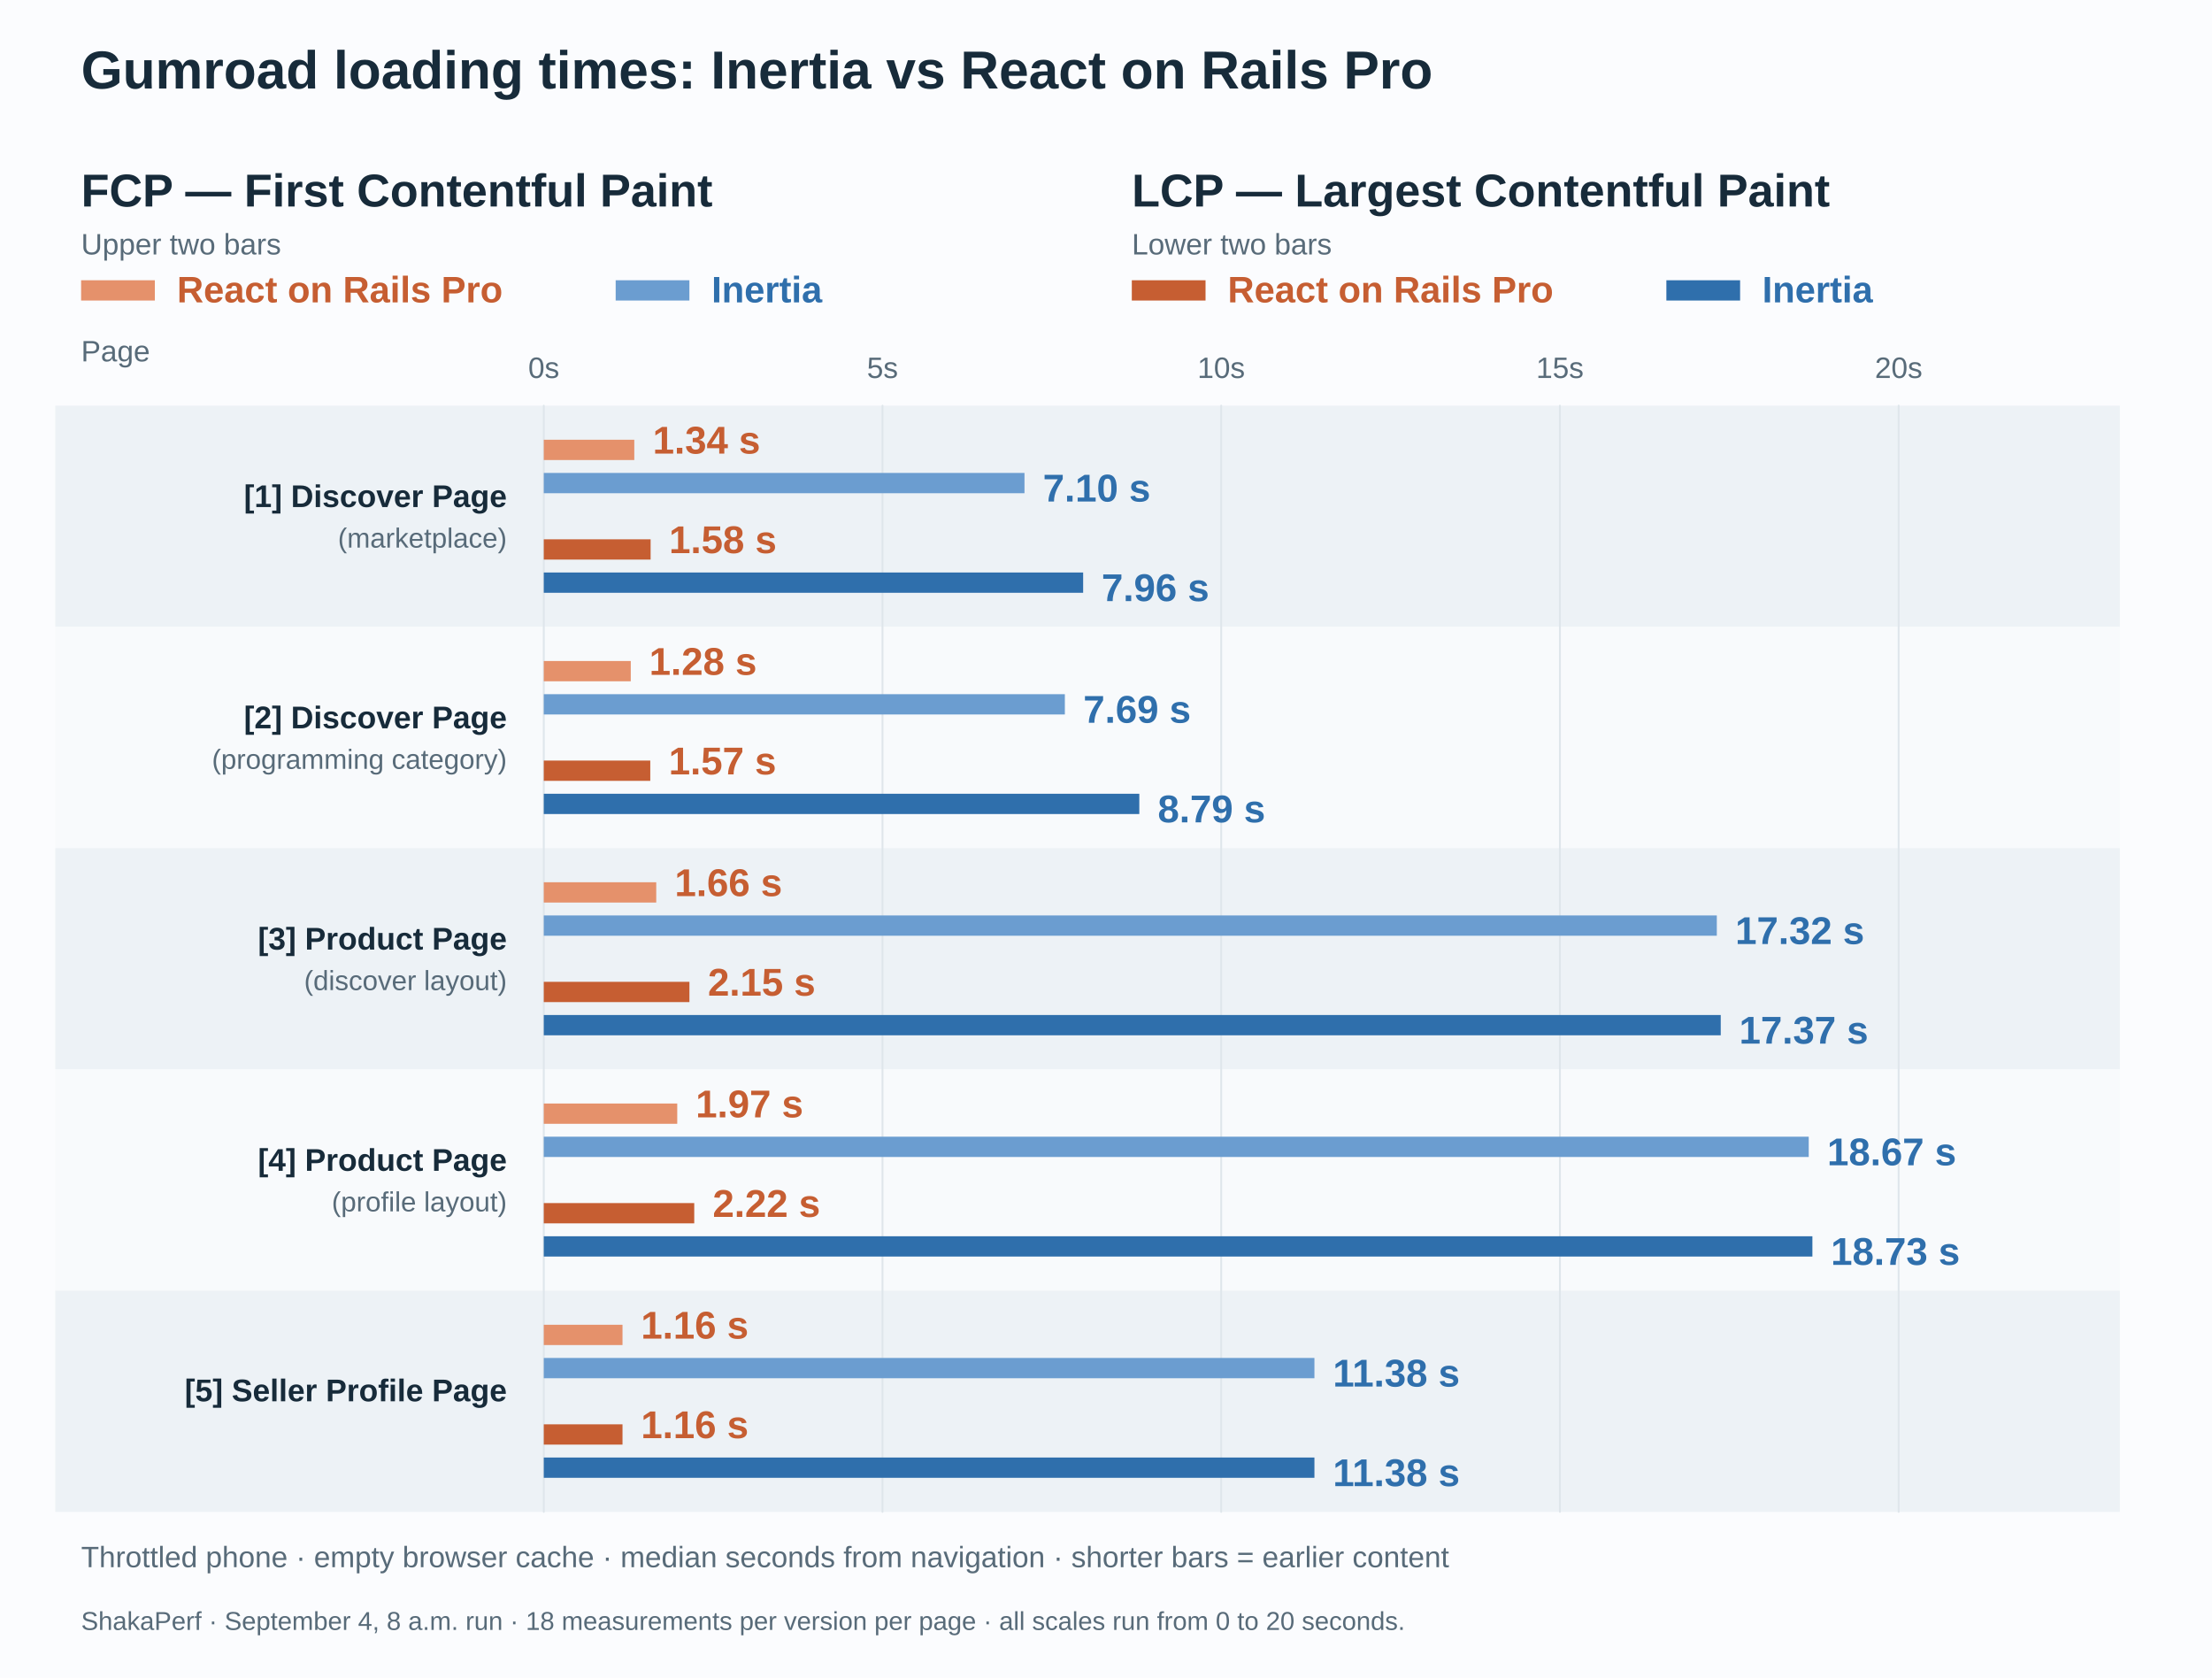
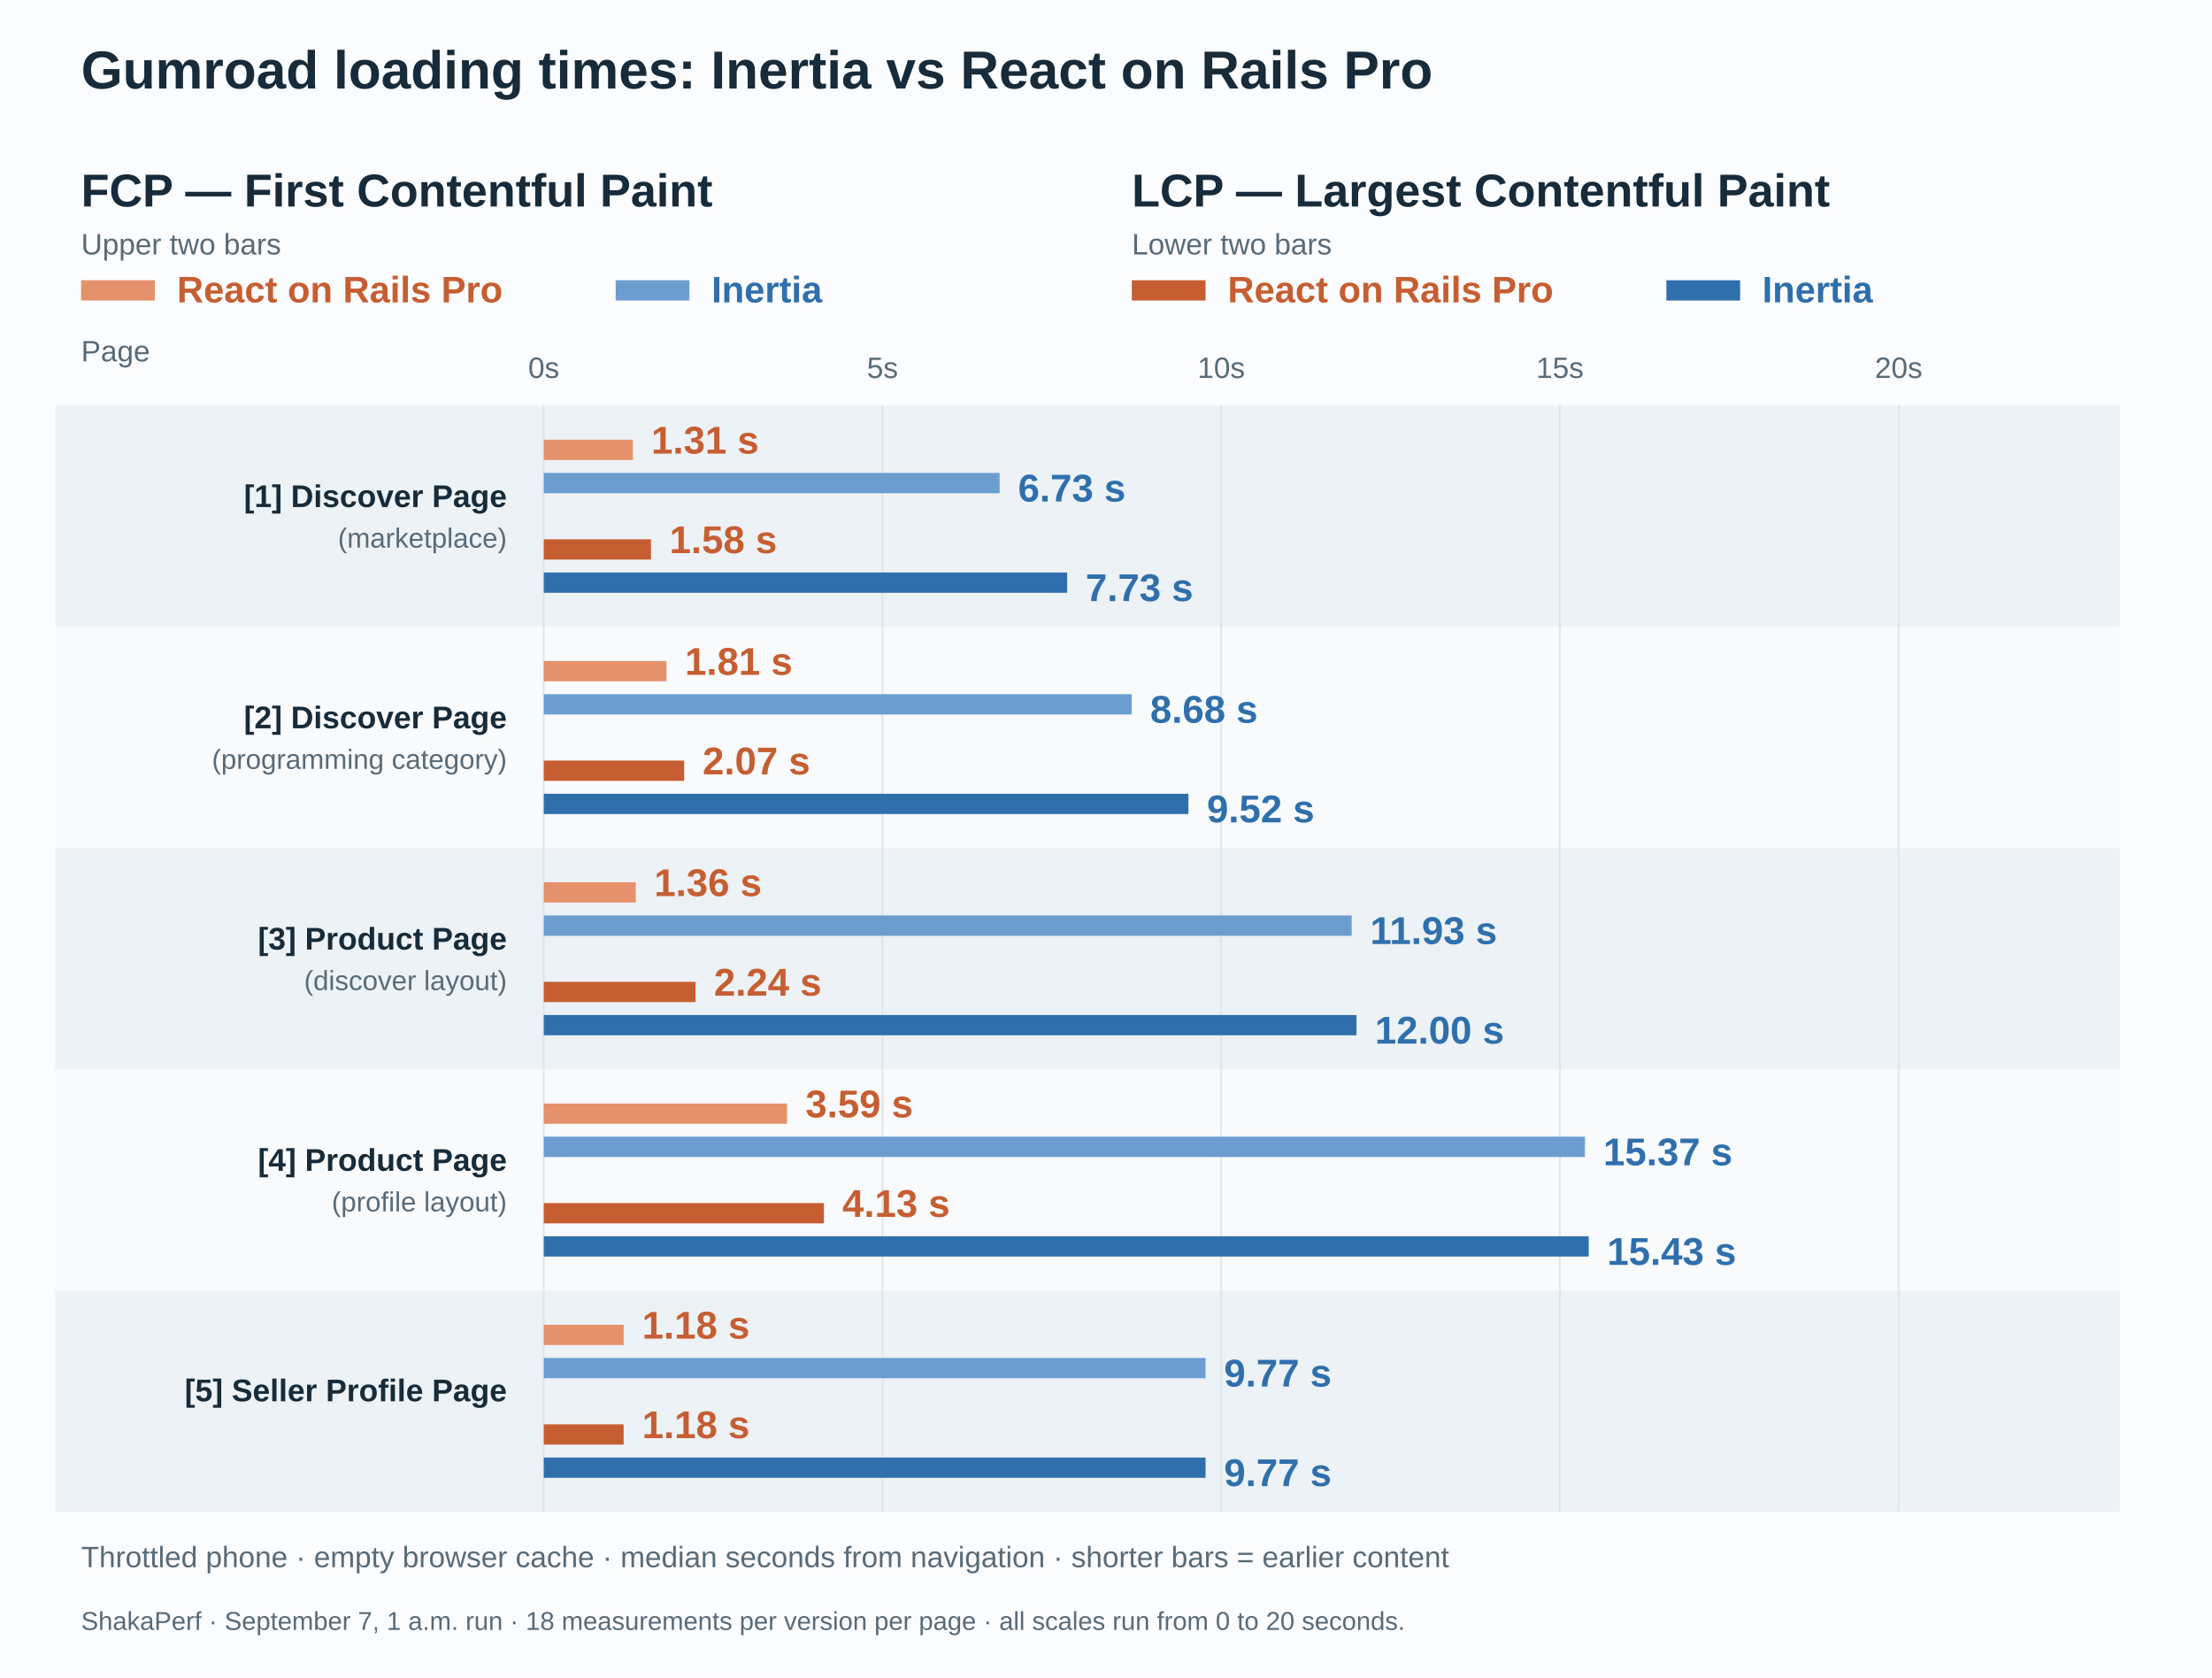
<svg xmlns="http://www.w3.org/2000/svg" font-family="Arial,Helvetica,sans-serif" viewBox="0 0 1200 910">
  <path fill="#fbfcfe" d="M0 0h1200v910H0z" />
  <text x="44" y="48" fill="#172b3a" font-size="29" font-weight="700">Gumroad loading times: Inertia vs React on Rails Pro</text>
  <text x="44" y="112" fill="#172b3a" font-size="25" font-weight="700">FCP — First Contentful Paint</text>
  <text x="44" y="138" fill="#586b79" font-size="16" font-weight="400">Upper two bars</text>
  <rect width="40" height="11" x="44" y="152" fill="#e5916b" rx="0" />
  <text x="96" y="164" fill="#c65e32" font-size="20" font-weight="600">React on Rails Pro</text>
  <rect width="40" height="11" x="334" y="152" fill="#6b9dd0" rx="0" />
  <text x="386" y="164" fill="#2f6fac" font-size="20" font-weight="600">Inertia</text>
  <text x="614" y="112" fill="#172b3a" font-size="25" font-weight="700">LCP — Largest Contentful Paint</text>
  <text x="614" y="138" fill="#586b79" font-size="16" font-weight="400">Lower two bars</text>
  <rect width="40" height="11" x="614" y="152" fill="#c65e32" rx="0" />
  <text x="666" y="164" fill="#c65e32" font-size="20" font-weight="600">React on Rails Pro</text>
  <rect width="40" height="11" x="904" y="152" fill="#2f6fac" rx="0" />
  <text x="956" y="164" fill="#2f6fac" font-size="20" font-weight="600">Inertia</text>
  <rect width="1120" height="120" x="30" y="220" fill="#edf2f6" rx="0" />
  <rect width="1120" height="120" x="30" y="340" fill="#f8fafc" rx="0" />
  <rect width="1120" height="120" x="30" y="460" fill="#edf2f6" rx="0" />
  <rect width="1120" height="120" x="30" y="580" fill="#f8fafc" rx="0" />
  <rect width="1120" height="120" x="30" y="700" fill="#edf2f6" rx="0" />
  <text x="44" y="196" fill="#586b79" font-size="16" font-weight="400">Page</text>
  <path stroke="#dfe6eb" stroke-linecap="round" d="M295 220v600" />
  <text x="295" y="205" fill="#586b79" font-size="16" font-weight="400" text-anchor="middle">0s</text>
  <path stroke="#dfe6eb" stroke-linecap="round" d="M478.75 220v600" />
  <text x="478.75" y="205" fill="#586b79" font-size="16" font-weight="400" text-anchor="middle">5s</text>
  <path stroke="#dfe6eb" stroke-linecap="round" d="M662.5 220v600" />
  <text x="662.5" y="205" fill="#586b79" font-size="16" font-weight="400" text-anchor="middle">10s</text>
  <path stroke="#dfe6eb" stroke-linecap="round" d="M846.25 220v600" />
  <text x="846.25" y="205" fill="#586b79" font-size="16" font-weight="400" text-anchor="middle">15s</text>
  <path stroke="#dfe6eb" stroke-linecap="round" d="M1030 220v600" />
  <text x="1030" y="205" fill="#586b79" font-size="16" font-weight="400" text-anchor="middle">20s</text>
  <text x="275" y="275" fill="#172b3a" font-size="17" font-weight="600" text-anchor="end">[1] Discover Page</text>
  <text x="275" y="297" fill="#586b79" font-size="15" font-weight="400" text-anchor="end">(marketplace)</text>
-   <rect width="49.098" height="11" x="295" y="238.5" fill="#e5916b" rx="0" />
-   <text x="354.098" y="246" fill="#c65e32" font-size="21" font-weight="600">1.34 s</text>
-   <rect width="260.778" height="11" x="295" y="256.5" fill="#6b9dd0" rx="0" />
-   <text x="565.778" y="272" fill="#2f6fac" font-size="21" font-weight="600">7.10 s</text>
-   <rect width="57.955" height="11" x="295" y="292.5" fill="#c65e32" rx="0" />
-   <text x="362.955" y="300" fill="#c65e32" font-size="21" font-weight="600">1.58 s</text>
-   <rect width="292.603" height="11" x="295" y="310.5" fill="#2f6fac" rx="0" />
-   <text x="597.603" y="326" fill="#2f6fac" font-size="21" font-weight="600">7.96 s</text>
+   <rect width="48.326" height="11" x="295" y="238.5" fill="#e5916b" rx="0" />
+   <text x="353.326" y="246" fill="#c65e32" font-size="21" font-weight="600">1.31 s</text>
+   <rect width="247.291" height="11" x="295" y="256.5" fill="#6b9dd0" rx="0" />
+   <text x="552.291" y="272" fill="#2f6fac" font-size="21" font-weight="600">6.73 s</text>
+   <rect width="58.175" height="11" x="295" y="292.5" fill="#c65e32" rx="0" />
+   <text x="363.175" y="300" fill="#c65e32" font-size="21" font-weight="600">1.58 s</text>
+   <rect width="283.93" height="11" x="295" y="310.5" fill="#2f6fac" rx="0" />
+   <text x="588.93" y="326" fill="#2f6fac" font-size="21" font-weight="600">7.73 s</text>
  <text x="275" y="395" fill="#172b3a" font-size="17" font-weight="600" text-anchor="end">[2] Discover Page</text>
  <text x="275" y="417" fill="#586b79" font-size="15" font-weight="400" text-anchor="end">(programming category)</text>
-   <rect width="47.187" height="11" x="295" y="358.5" fill="#e5916b" rx="0" />
-   <text x="352.187" y="366" fill="#c65e32" font-size="21" font-weight="600">1.28 s</text>
-   <rect width="282.681" height="11" x="295" y="376.5" fill="#6b9dd0" rx="0" />
-   <text x="587.681" y="392" fill="#2f6fac" font-size="21" font-weight="600">7.69 s</text>
-   <rect width="57.771" height="11" x="295" y="412.5" fill="#c65e32" rx="0" />
-   <text x="362.771" y="420" fill="#c65e32" font-size="21" font-weight="600">1.57 s</text>
-   <rect width="323.069" height="11" x="295" y="430.5" fill="#2f6fac" rx="0" />
-   <text x="628.069" y="446" fill="#2f6fac" font-size="21" font-weight="600">8.79 s</text>
+   <rect width="66.554" height="11" x="295" y="358.5" fill="#e5916b" rx="0" />
+   <text x="371.554" y="366" fill="#c65e32" font-size="21" font-weight="600">1.81 s</text>
+   <rect width="318.953" height="11" x="295" y="376.5" fill="#6b9dd0" rx="0" />
+   <text x="623.953" y="392" fill="#2f6fac" font-size="21" font-weight="600">8.68 s</text>
+   <rect width="76.146" height="11" x="295" y="412.5" fill="#c65e32" rx="0" />
+   <text x="381.146" y="420" fill="#c65e32" font-size="21" font-weight="600">2.07 s</text>
+   <rect width="349.713" height="11" x="295" y="430.5" fill="#2f6fac" rx="0" />
+   <text x="654.713" y="446" fill="#2f6fac" font-size="21" font-weight="600">9.52 s</text>
  <text x="275" y="515" fill="#172b3a" font-size="17" font-weight="600" text-anchor="end">[3] Product Page</text>
  <text x="275" y="537" fill="#586b79" font-size="15" font-weight="400" text-anchor="end">(discover layout)</text>
-   <rect width="61.005" height="11" x="295" y="478.5" fill="#e5916b" rx="0" />
-   <text x="366.005" y="486" fill="#c65e32" font-size="21" font-weight="600">1.66 s</text>
-   <rect width="636.363" height="11" x="295" y="496.5" fill="#6b9dd0" rx="0" />
-   <text x="941.363" y="512" fill="#2f6fac" font-size="21" font-weight="600">17.32 s</text>
-   <rect width="79.012" height="11" x="295" y="532.5" fill="#c65e32" rx="0" />
-   <text x="384.012" y="540" fill="#c65e32" font-size="21" font-weight="600">2.15 s</text>
-   <rect width="638.494" height="11" x="295" y="550.5" fill="#2f6fac" rx="0" />
-   <text x="943.494" y="566" fill="#2f6fac" font-size="21" font-weight="600">17.37 s</text>
+   <rect width="49.87" height="11" x="295" y="478.5" fill="#e5916b" rx="0" />
+   <text x="354.87" y="486" fill="#c65e32" font-size="21" font-weight="600">1.36 s</text>
+   <rect width="438.281" height="11" x="295" y="496.5" fill="#6b9dd0" rx="0" />
+   <text x="743.281" y="512" fill="#2f6fac" font-size="21" font-weight="600">11.93 s</text>
+   <rect width="82.32" height="11" x="295" y="532.5" fill="#c65e32" rx="0" />
+   <text x="387.32" y="540" fill="#c65e32" font-size="21" font-weight="600">2.24 s</text>
+   <rect width="440.89" height="11" x="295" y="550.5" fill="#2f6fac" rx="0" />
+   <text x="745.89" y="566" fill="#2f6fac" font-size="21" font-weight="600">12.00 s</text>
  <text x="275" y="635" fill="#172b3a" font-size="17" font-weight="600" text-anchor="end">[4] Product Page</text>
  <text x="275" y="657" fill="#586b79" font-size="15" font-weight="400" text-anchor="end">(profile layout)</text>
-   <rect width="72.398" height="11" x="295" y="598.5" fill="#e5916b" rx="0" />
-   <text x="377.398" y="606" fill="#c65e32" font-size="21" font-weight="600">1.97 s</text>
-   <rect width="686.233" height="11" x="295" y="616.5" fill="#6b9dd0" rx="0" />
-   <text x="991.233" y="632" fill="#2f6fac" font-size="21" font-weight="600">18.67 s</text>
-   <rect width="81.622" height="11" x="295" y="652.5" fill="#c65e32" rx="0" />
-   <text x="386.622" y="660" fill="#c65e32" font-size="21" font-weight="600">2.22 s</text>
-   <rect width="688.217" height="11" x="295" y="670.5" fill="#2f6fac" rx="0" />
-   <text x="993.217" y="686" fill="#2f6fac" font-size="21" font-weight="600">18.73 s</text>
+   <rect width="131.969" height="11" x="295" y="598.5" fill="#e5916b" rx="0" />
+   <text x="436.969" y="606" fill="#c65e32" font-size="21" font-weight="600">3.59 s</text>
+   <rect width="564.811" height="11" x="295" y="616.5" fill="#6b9dd0" rx="0" />
+   <text x="869.811" y="632" fill="#2f6fac" font-size="21" font-weight="600">15.37 s</text>
+   <rect width="151.961" height="11" x="295" y="652.5" fill="#c65e32" rx="0" />
+   <text x="456.961" y="660" fill="#c65e32" font-size="21" font-weight="600">4.13 s</text>
+   <rect width="566.869" height="11" x="295" y="670.5" fill="#2f6fac" rx="0" />
+   <text x="871.869" y="686" fill="#2f6fac" font-size="21" font-weight="600">15.43 s</text>
  <text x="275" y="760" fill="#172b3a" font-size="17" font-weight="600" text-anchor="end">[5] Seller Profile Page</text>
-   <rect width="42.704" height="11" x="295" y="718.5" fill="#e5916b" rx="0" />
-   <text x="347.704" y="726" fill="#c65e32" font-size="21" font-weight="600">1.16 s</text>
-   <rect width="418.068" height="11" x="295" y="736.5" fill="#6b9dd0" rx="0" />
-   <text x="723.068" y="752" fill="#2f6fac" font-size="21" font-weight="600">11.38 s</text>
-   <rect width="42.704" height="11" x="295" y="772.5" fill="#c65e32" rx="0" />
-   <text x="347.704" y="780" fill="#c65e32" font-size="21" font-weight="600">1.16 s</text>
-   <rect width="418.068" height="11" x="295" y="790.5" fill="#2f6fac" rx="0" />
-   <text x="723.068" y="806" fill="#2f6fac" font-size="21" font-weight="600">11.38 s</text>
+   <rect width="43.328" height="11" x="295" y="718.5" fill="#e5916b" rx="0" />
+   <text x="348.328" y="726" fill="#c65e32" font-size="21" font-weight="600">1.18 s</text>
+   <rect width="359.011" height="11" x="295" y="736.5" fill="#6b9dd0" rx="0" />
+   <text x="664.011" y="752" fill="#2f6fac" font-size="21" font-weight="600">9.77 s</text>
+   <rect width="43.328" height="11" x="295" y="772.5" fill="#c65e32" rx="0" />
+   <text x="348.328" y="780" fill="#c65e32" font-size="21" font-weight="600">1.18 s</text>
+   <rect width="359.011" height="11" x="295" y="790.5" fill="#2f6fac" rx="0" />
+   <text x="664.011" y="806" fill="#2f6fac" font-size="21" font-weight="600">9.77 s</text>
  <text x="44" y="850" fill="#586b79" font-size="16" font-weight="400">Throttled phone · empty browser cache · median seconds from navigation · shorter bars = earlier content</text>
-   <text x="44" y="884" fill="#586b79" font-size="14" font-weight="400">ShakaPerf · September 4, 8 a.m. run · 18 measurements per version per page · all scales run from 0 to 20 seconds.</text>
+   <text x="44" y="884" fill="#586b79" font-size="14" font-weight="400">ShakaPerf · September 7, 1 a.m. run · 18 measurements per version per page · all scales run from 0 to 20 seconds.</text>
</svg>
